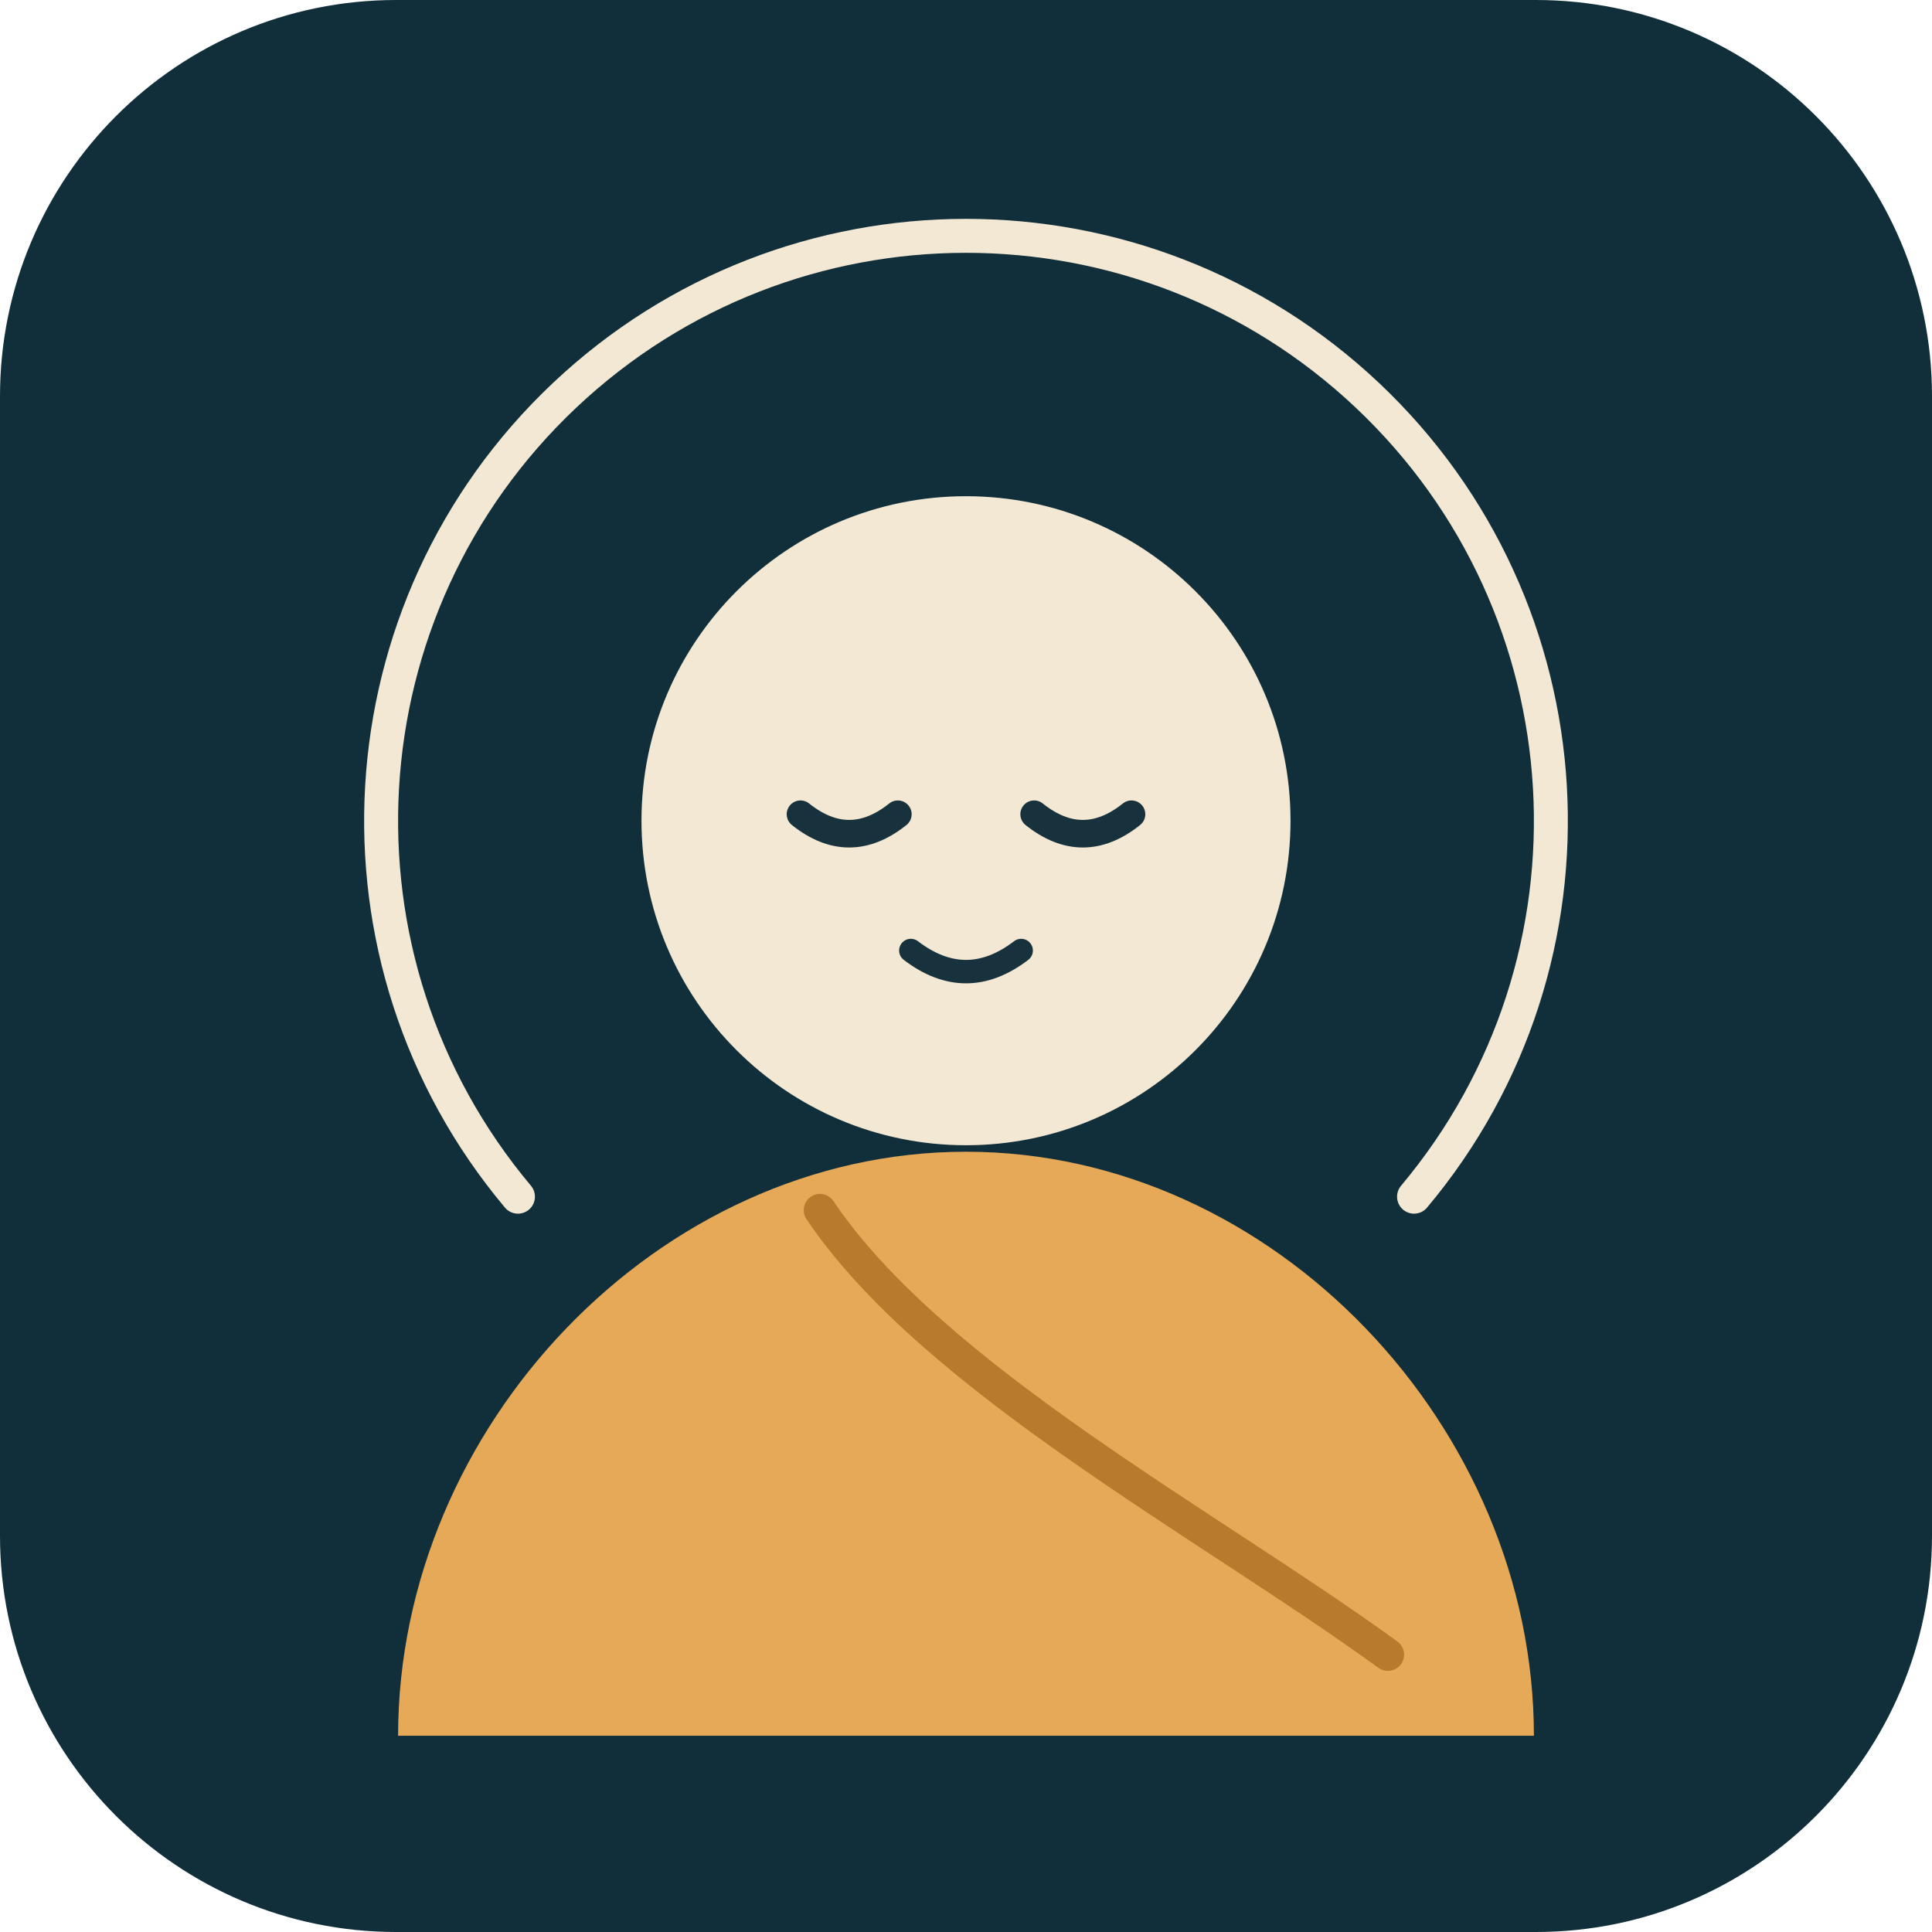
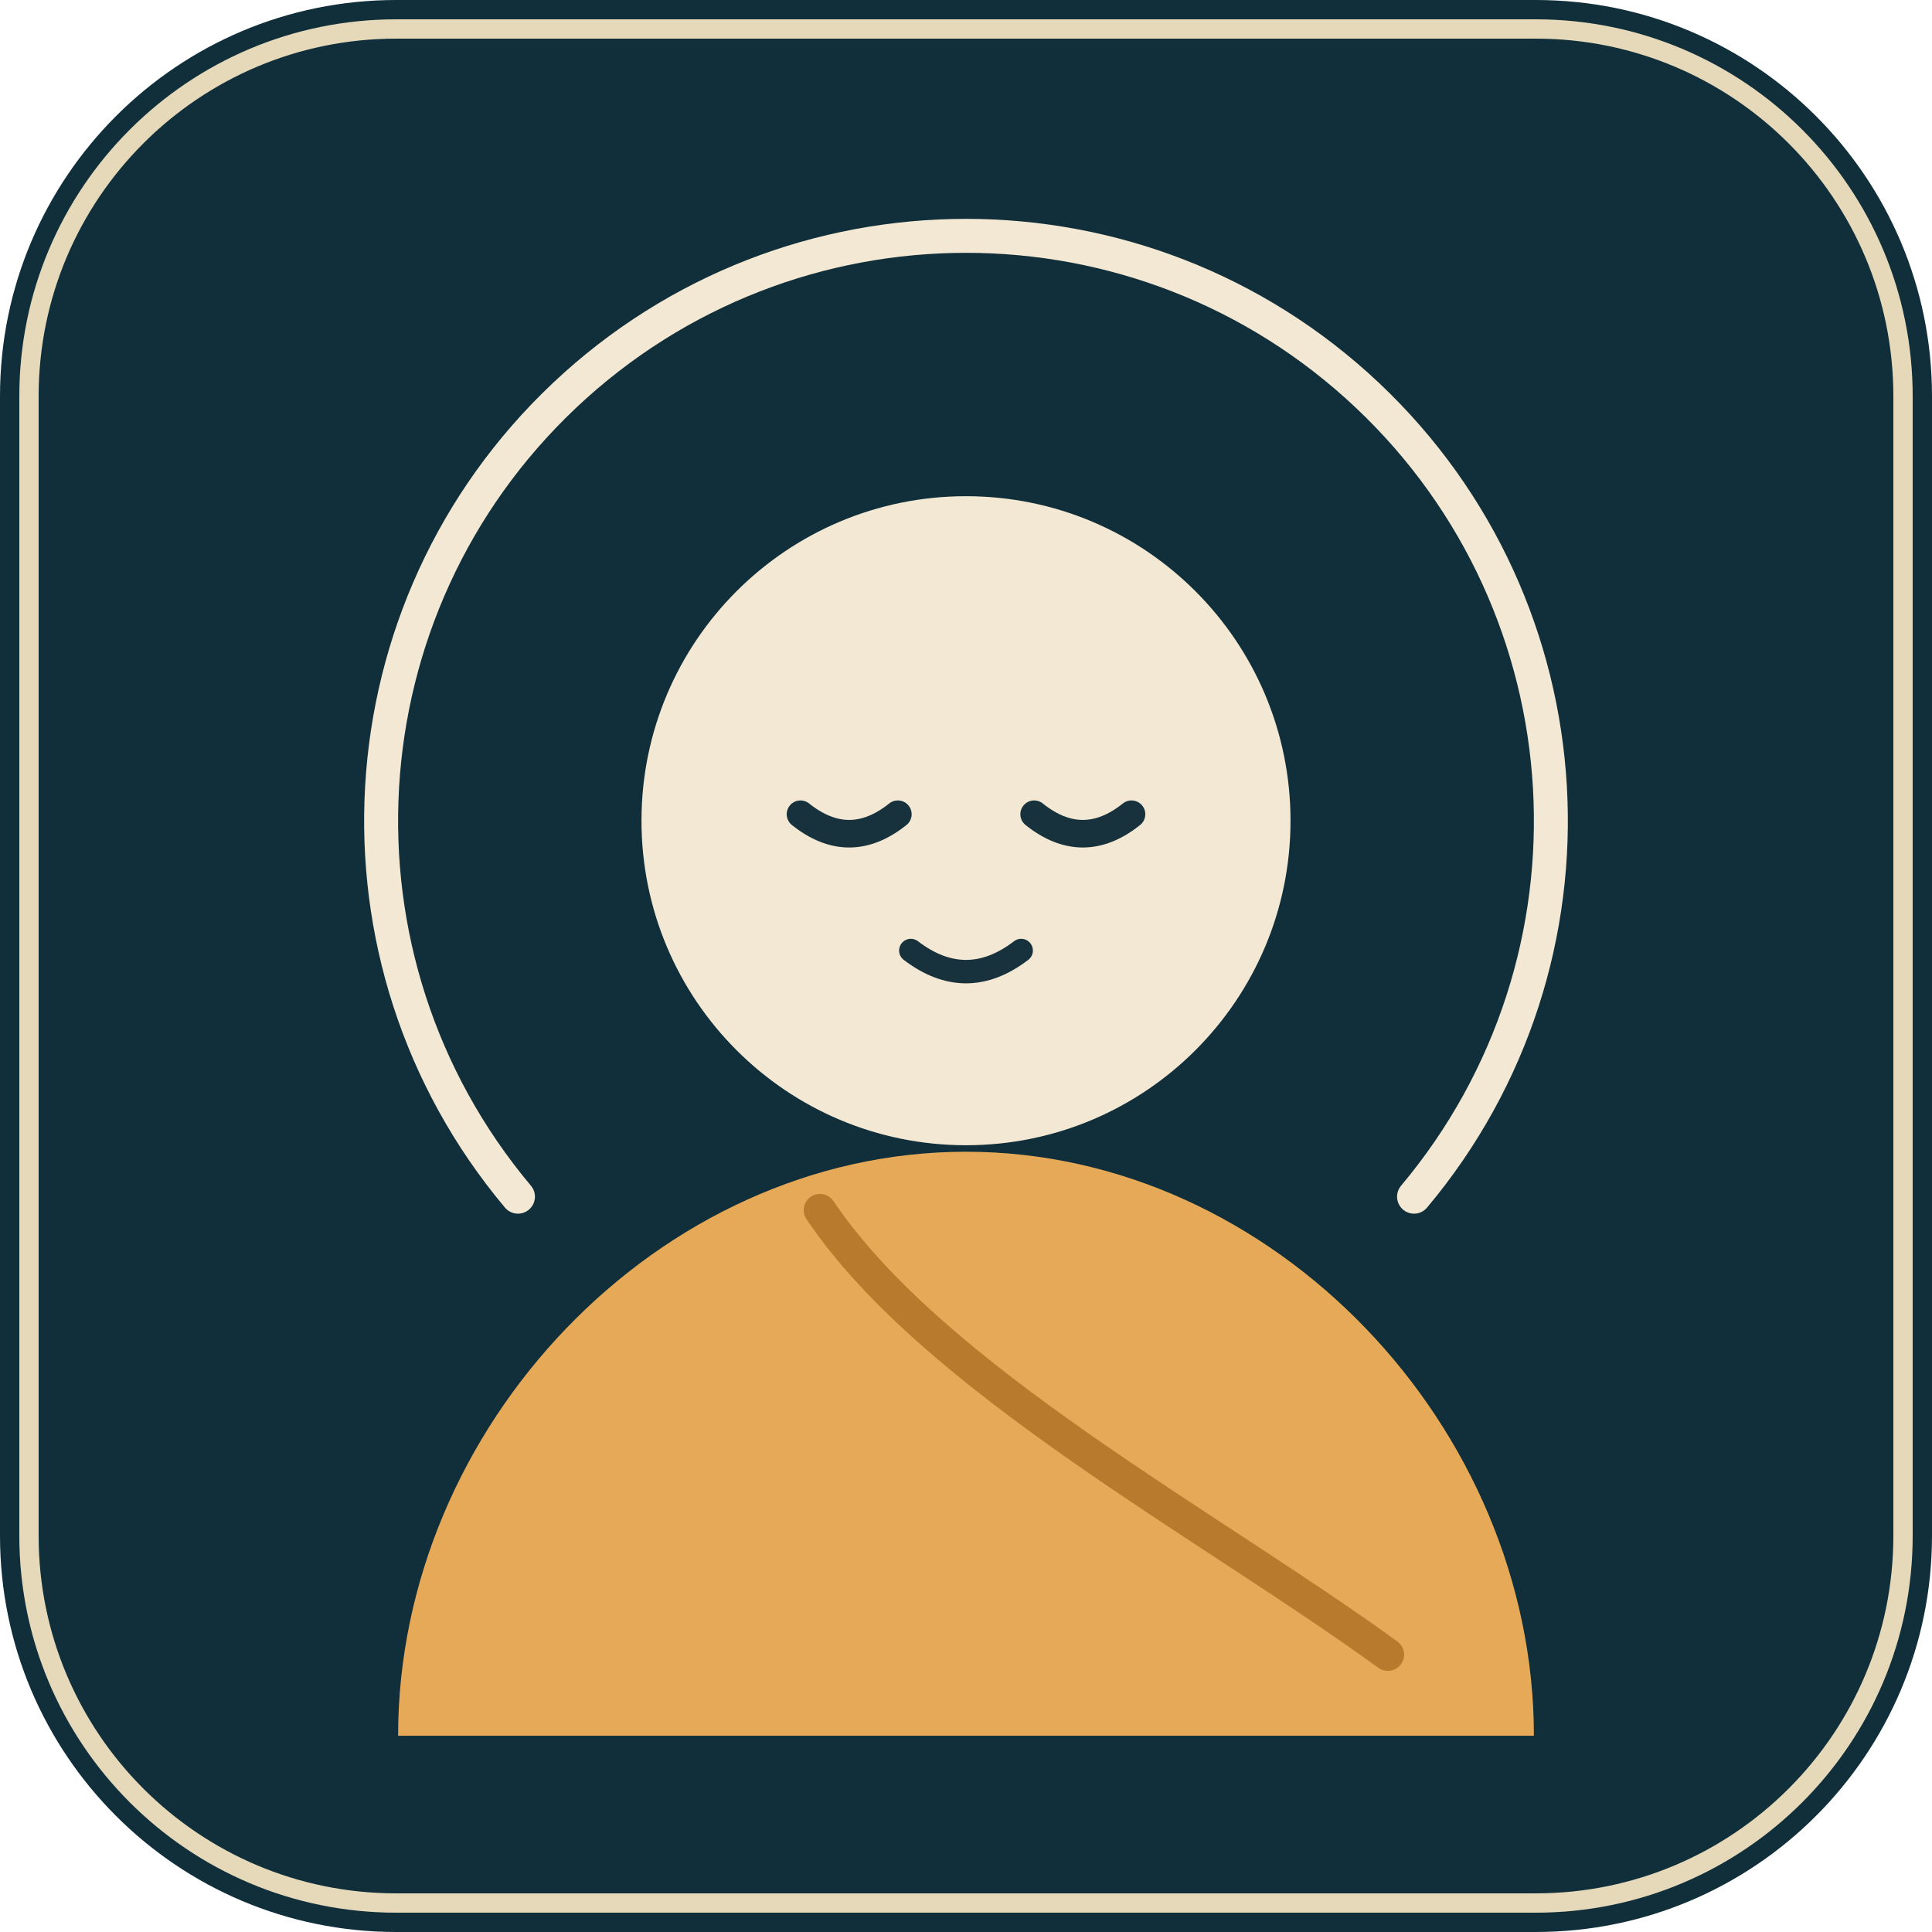
<svg xmlns="http://www.w3.org/2000/svg" viewBox="0 0 1024 1024" width="1024" height="1024">
  <defs>
    <clipPath id="fr">
      <rect width="1024" height="1024" rx="210" />
    </clipPath>
  </defs>
  <rect width="1024" height="1024" rx="210" fill="#102F3A" />
  <g clip-path="url(#fr)">
    <path d="M274.526 634.264 A310 310 0 1 1 749.474 634.264" fill="none" stroke="#F3E8D3" stroke-width="18" stroke-linecap="round" />
    <path d="M211.0 920 C211.0 756.64, 348.6 610.44, 512 610.44 C675.4 610.44, 813.0 756.64, 813.0 920 Z" fill="#E6A957" />
    <path d="M434.6 641.4 C494.8 730.84, 641.0 808.2, 735.6 877.0" fill="none" stroke="#B87A2C" stroke-width="17.2" stroke-linecap="round" />
    <circle cx="512" cy="435" r="172" fill="#F3E8D3" />
    <path d="M424.28 431.56 q25.8 20.64 51.6 0" fill="none" stroke="#17323C" stroke-width="14.62" stroke-linecap="round" />
    <path d="M548.12 431.56 q25.8 20.64 51.6 0" fill="none" stroke="#17323C" stroke-width="14.62" stroke-linecap="round" />
    <path d="M482.76 503.8 q29.24 22.36 58.48 0" fill="none" stroke="#17323C" stroke-width="12.427" stroke-linecap="round" />
  </g>
+   <rect x="15.36" y="15.36" width="993.28" height="993.28" rx="194.64" fill="none" stroke="#E5D9BA" stroke-width="10.24" />
</svg>
